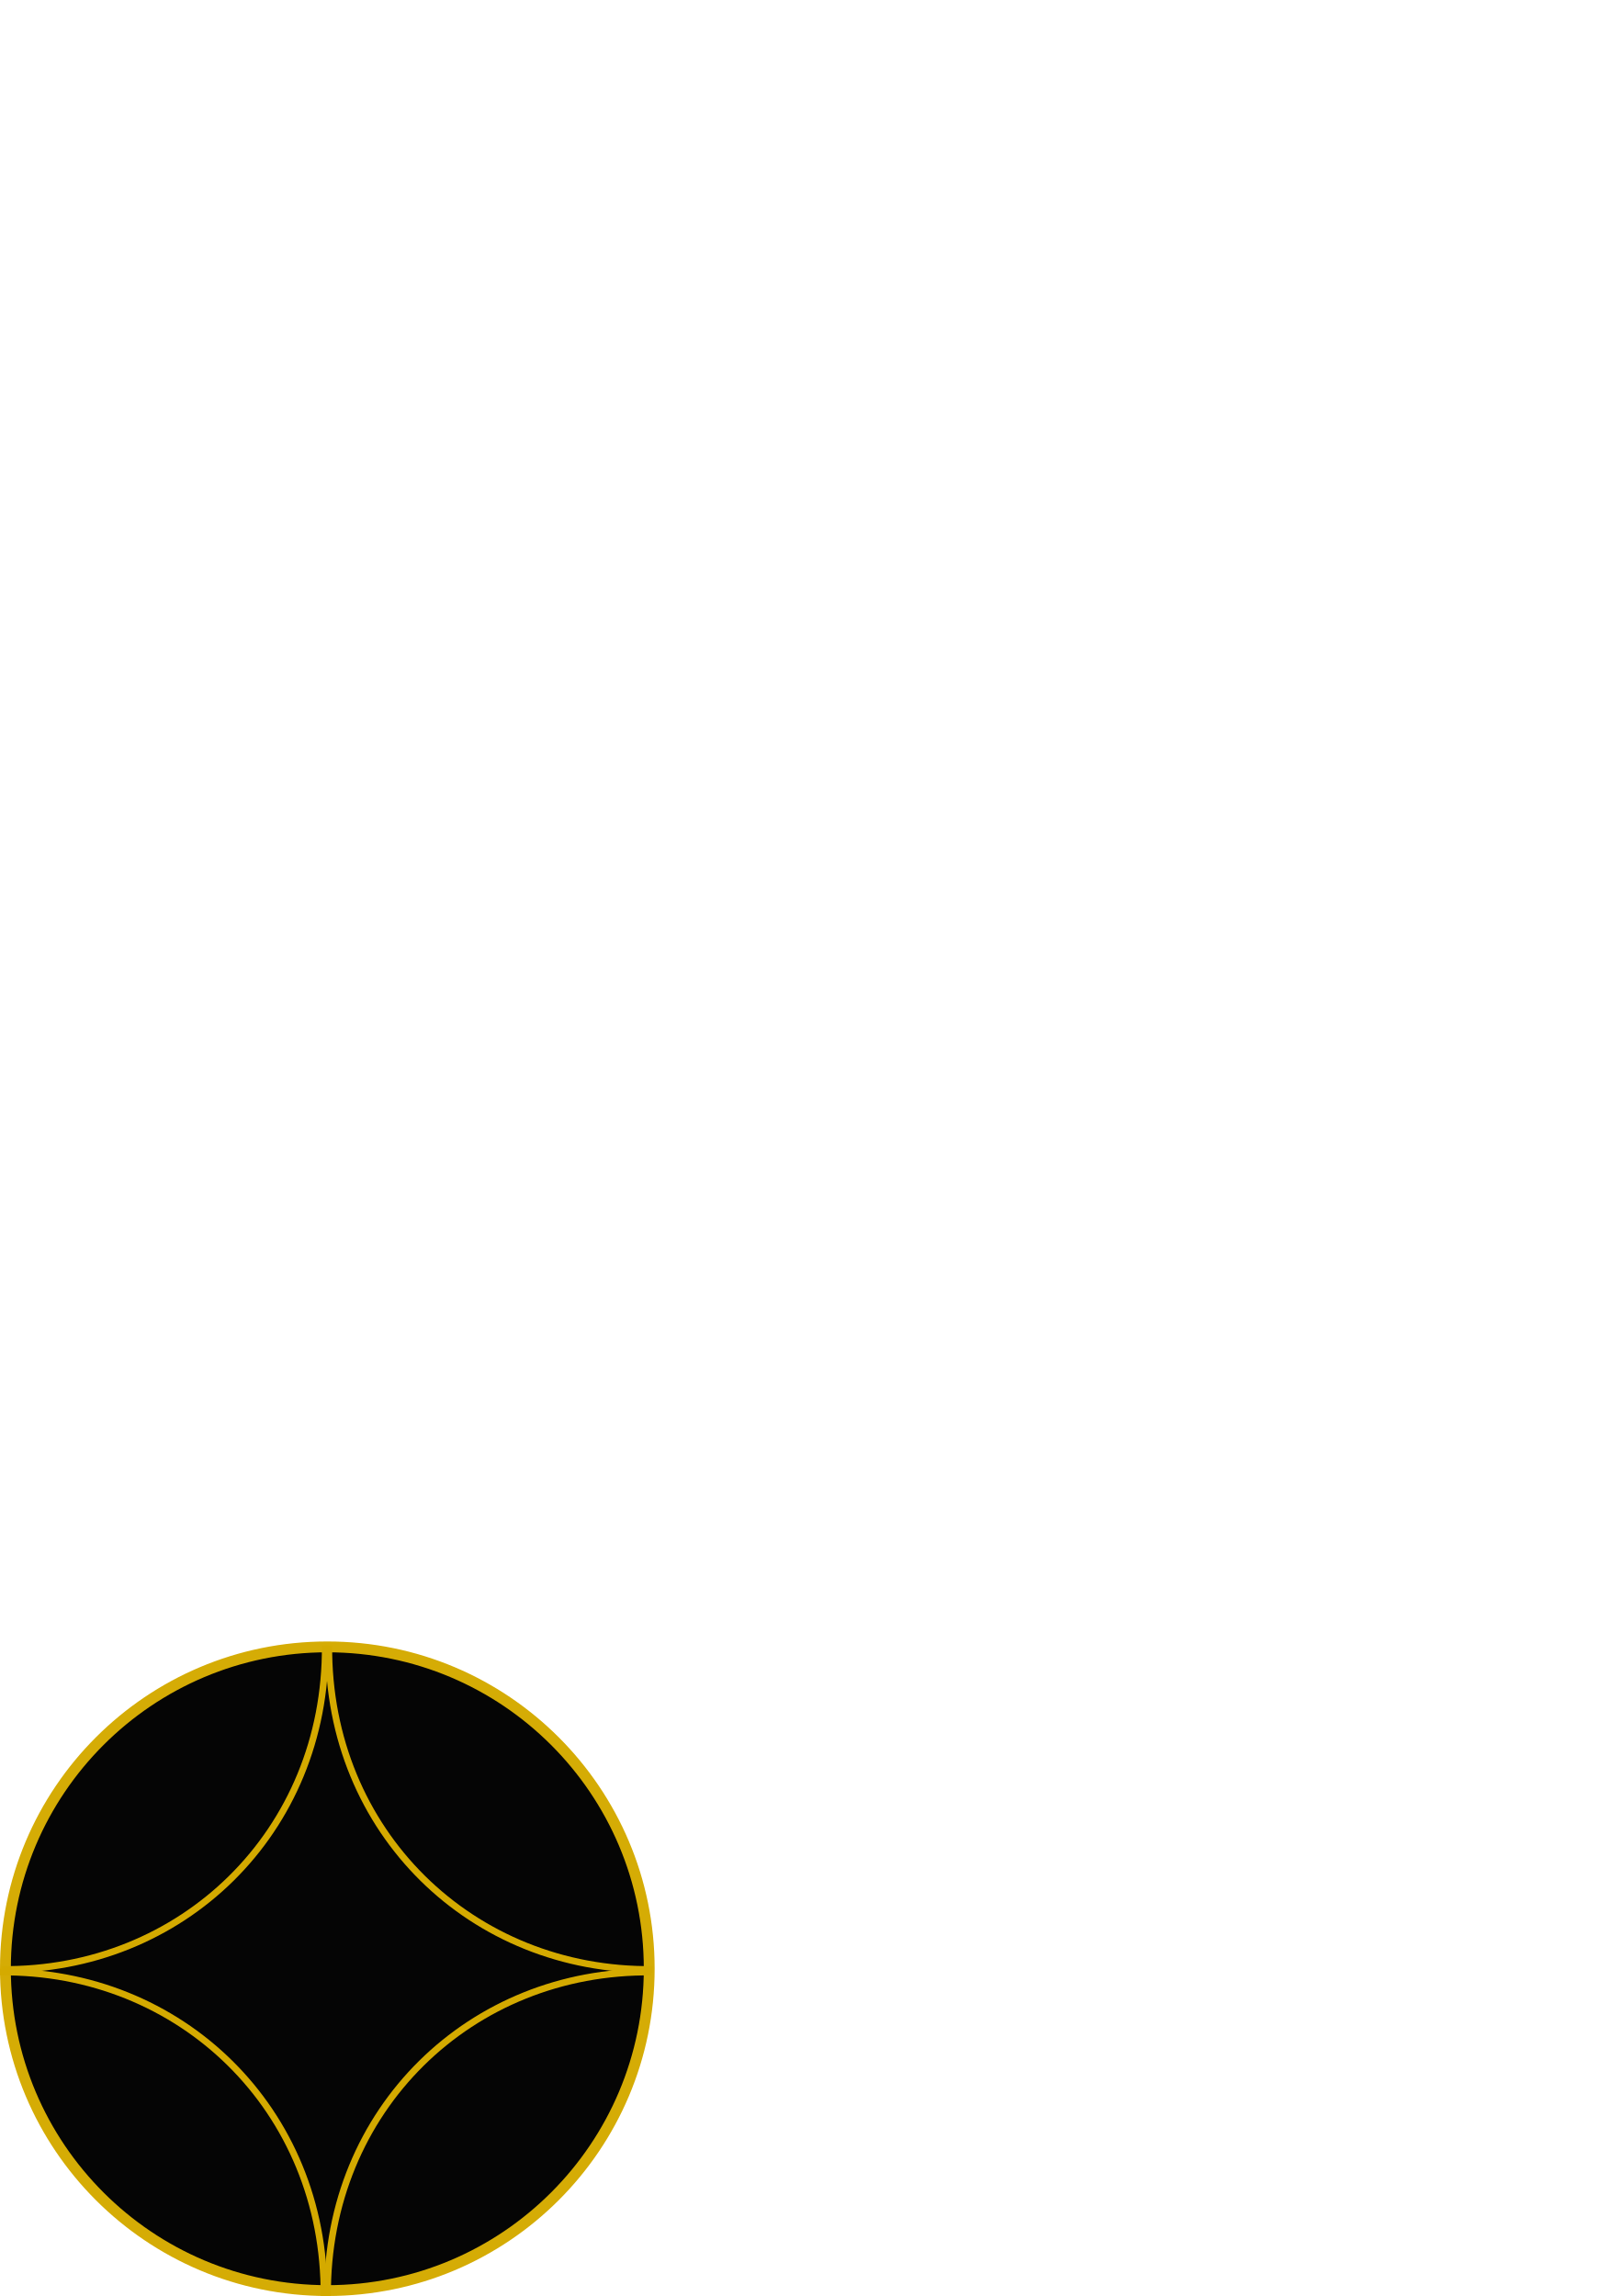
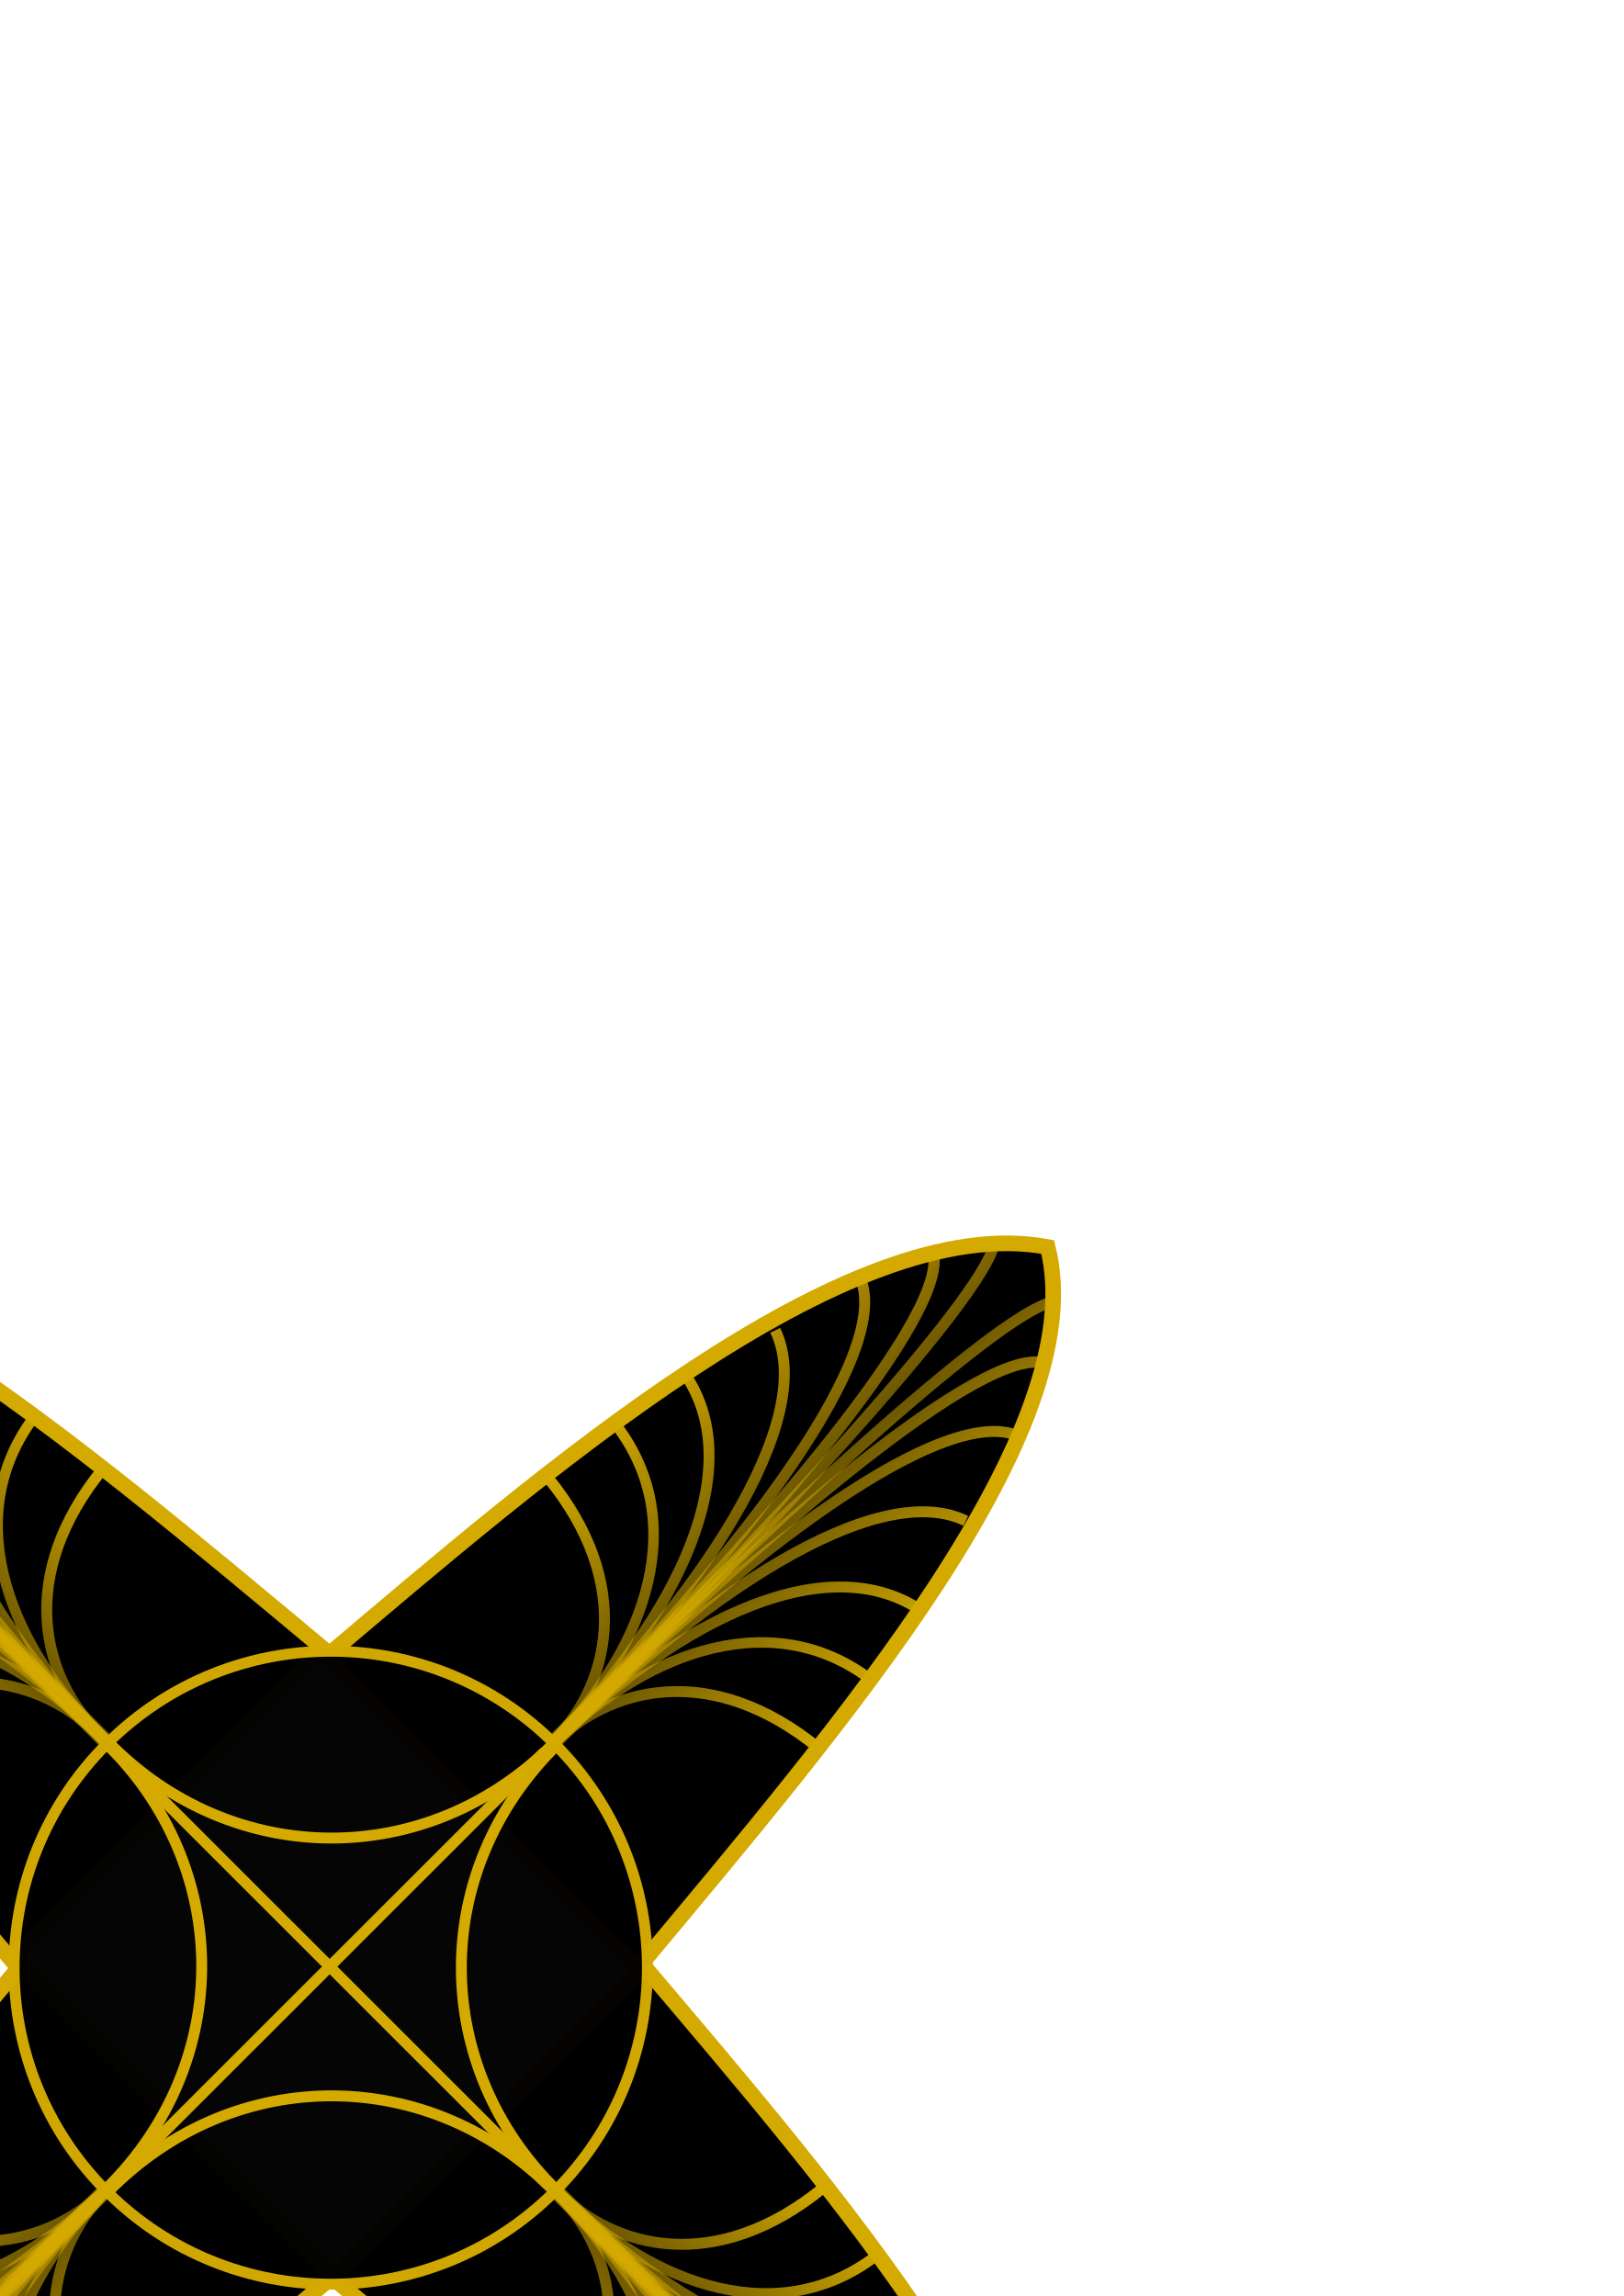
- <svg xmlns="http://www.w3.org/2000/svg" width="210mm" height="297mm" viewBox="0 0 744.094 1052.362" id="svg2" version="1.1">
+ <svg xmlns="http://www.w3.org/2000/svg" xmlns:xlink="http://www.w3.org/1999/xlink" width="210mm" height="297mm" viewBox="0 0 744.094 1052.362" id="svg2" version="1.1">
  <defs id="defs4">
-     </defs>
+     <linearGradient id="linearGradient4323">
+       <stop style="stop-color:#d4aa00;stop-opacity:1;" offset="0" id="stop4325" />
+       <stop style="stop-color:#d4aa00;stop-opacity:0;" offset="1" id="stop4327" />
+     </linearGradient>
+     <linearGradient xlink:href="#linearGradient4323" id="linearGradient4329" x1="62.383" y1="602.827" x2="238.339" y2="602.827" gradientUnits="userSpaceOnUse" />
+     <linearGradient xlink:href="#linearGradient4323" id="linearGradient4331" gradientUnits="userSpaceOnUse" x1="62.383" y1="602.827" x2="238.339" y2="602.827" />
+     <linearGradient xlink:href="#linearGradient4323" id="linearGradient4333" gradientUnits="userSpaceOnUse" x1="62.383" y1="602.827" x2="238.339" y2="602.827" />
+     <linearGradient xlink:href="#linearGradient4323" id="linearGradient4335" gradientUnits="userSpaceOnUse" x1="62.383" y1="602.827" x2="238.339" y2="602.827" />
+     <linearGradient xlink:href="#linearGradient4323" id="linearGradient4337" gradientUnits="userSpaceOnUse" x1="62.383" y1="602.827" x2="238.339" y2="602.827" />
+     <linearGradient xlink:href="#linearGradient4323" id="linearGradient4339" gradientUnits="userSpaceOnUse" x1="62.383" y1="602.827" x2="238.339" y2="602.827" />
+     <linearGradient xlink:href="#linearGradient4323" id="linearGradient4341" gradientUnits="userSpaceOnUse" x1="62.383" y1="602.827" x2="238.339" y2="602.827" />
+     <linearGradient xlink:href="#linearGradient4323" id="linearGradient4343" gradientUnits="userSpaceOnUse" x1="62.383" y1="602.827" x2="238.339" y2="602.827" />
+     <linearGradient xlink:href="#linearGradient4323" id="linearGradient4345" gradientUnits="userSpaceOnUse" x1="62.383" y1="602.827" x2="238.339" y2="602.827" />
+     <linearGradient xlink:href="#linearGradient4323" id="linearGradient4347" gradientUnits="userSpaceOnUse" x1="62.383" y1="602.827" x2="238.339" y2="602.827" />
+     <linearGradient xlink:href="#linearGradient4323" id="linearGradient4349" gradientUnits="userSpaceOnUse" x1="62.383" y1="602.827" x2="238.339" y2="602.827" />
+     <linearGradient xlink:href="#linearGradient4323" id="linearGradient4351" gradientUnits="userSpaceOnUse" x1="62.383" y1="602.827" x2="238.339" y2="602.827" />
+     <linearGradient xlink:href="#linearGradient4323" id="linearGradient4353" gradientUnits="userSpaceOnUse" x1="62.383" y1="602.827" x2="238.339" y2="602.827" />
+     <linearGradient xlink:href="#linearGradient4323" id="linearGradient4355" gradientUnits="userSpaceOnUse" x1="62.383" y1="602.827" x2="238.339" y2="602.827" />
+     <linearGradient xlink:href="#linearGradient4323" id="linearGradient4357" gradientUnits="userSpaceOnUse" x1="62.383" y1="602.827" x2="238.339" y2="602.827" />
+     <linearGradient xlink:href="#linearGradient4323" id="linearGradient4359" gradientUnits="userSpaceOnUse" x1="62.383" y1="602.827" x2="238.339" y2="602.827" />
+     <linearGradient xlink:href="#linearGradient4323" id="linearGradient4361" gradientUnits="userSpaceOnUse" x1="62.383" y1="602.827" x2="238.339" y2="602.827" />
+     <linearGradient xlink:href="#linearGradient4323" id="linearGradient4511" gradientUnits="userSpaceOnUse" x1="62.383" y1="602.827" x2="238.339" y2="602.827" />
+     <linearGradient xlink:href="#linearGradient4323" id="linearGradient4513" gradientUnits="userSpaceOnUse" x1="62.383" y1="602.827" x2="238.339" y2="602.827" />
+     <linearGradient xlink:href="#linearGradient4323" id="linearGradient4515" gradientUnits="userSpaceOnUse" x1="62.383" y1="602.827" x2="238.339" y2="602.827" />
+     <linearGradient xlink:href="#linearGradient4323" id="linearGradient4517" gradientUnits="userSpaceOnUse" x1="62.383" y1="602.827" x2="238.339" y2="602.827" />
+     <linearGradient xlink:href="#linearGradient4323" id="linearGradient4519" gradientUnits="userSpaceOnUse" x1="62.383" y1="602.827" x2="238.339" y2="602.827" />
+     <linearGradient xlink:href="#linearGradient4323" id="linearGradient4521" gradientUnits="userSpaceOnUse" x1="62.383" y1="602.827" x2="238.339" y2="602.827" />
+     <linearGradient xlink:href="#linearGradient4323" id="linearGradient4523" gradientUnits="userSpaceOnUse" x1="62.383" y1="602.827" x2="238.339" y2="602.827" />
+     <linearGradient xlink:href="#linearGradient4323" id="linearGradient4525" gradientUnits="userSpaceOnUse" x1="62.383" y1="602.827" x2="238.339" y2="602.827" />
+     <linearGradient xlink:href="#linearGradient4323" id="linearGradient4527" gradientUnits="userSpaceOnUse" x1="62.383" y1="602.827" x2="238.339" y2="602.827" />
+     <linearGradient xlink:href="#linearGradient4323" id="linearGradient4529" gradientUnits="userSpaceOnUse" x1="62.383" y1="602.827" x2="238.339" y2="602.827" />
+     <linearGradient xlink:href="#linearGradient4323" id="linearGradient4531" gradientUnits="userSpaceOnUse" x1="62.383" y1="602.827" x2="238.339" y2="602.827" />
+     <linearGradient xlink:href="#linearGradient4323" id="linearGradient4533" gradientUnits="userSpaceOnUse" x1="62.383" y1="602.827" x2="238.339" y2="602.827" />
+     <linearGradient xlink:href="#linearGradient4323" id="linearGradient4535" gradientUnits="userSpaceOnUse" x1="62.383" y1="602.827" x2="238.339" y2="602.827" />
+     <linearGradient xlink:href="#linearGradient4323" id="linearGradient4537" gradientUnits="userSpaceOnUse" x1="62.383" y1="602.827" x2="238.339" y2="602.827" />
+     <linearGradient xlink:href="#linearGradient4323" id="linearGradient4539" gradientUnits="userSpaceOnUse" x1="62.383" y1="602.827" x2="238.339" y2="602.827" />
+     <linearGradient xlink:href="#linearGradient4323" id="linearGradient4541" gradientUnits="userSpaceOnUse" x1="62.383" y1="602.827" x2="238.339" y2="602.827" />
+     <linearGradient xlink:href="#linearGradient4323" id="linearGradient4543" gradientUnits="userSpaceOnUse" x1="62.383" y1="602.827" x2="238.339" y2="602.827" />
+     <linearGradient xlink:href="#linearGradient4323" id="linearGradient4583" gradientUnits="userSpaceOnUse" x1="62.383" y1="602.827" x2="238.339" y2="602.827" />
+     <linearGradient xlink:href="#linearGradient4323" id="linearGradient4585" gradientUnits="userSpaceOnUse" x1="62.383" y1="602.827" x2="238.339" y2="602.827" />
+     <linearGradient xlink:href="#linearGradient4323" id="linearGradient4587" gradientUnits="userSpaceOnUse" x1="62.383" y1="602.827" x2="238.339" y2="602.827" />
+     <linearGradient xlink:href="#linearGradient4323" id="linearGradient4589" gradientUnits="userSpaceOnUse" x1="62.383" y1="602.827" x2="238.339" y2="602.827" />
+     <linearGradient xlink:href="#linearGradient4323" id="linearGradient4591" gradientUnits="userSpaceOnUse" x1="62.383" y1="602.827" x2="238.339" y2="602.827" />
+     <linearGradient xlink:href="#linearGradient4323" id="linearGradient4593" gradientUnits="userSpaceOnUse" x1="62.383" y1="602.827" x2="238.339" y2="602.827" />
+     <linearGradient xlink:href="#linearGradient4323" id="linearGradient4595" gradientUnits="userSpaceOnUse" x1="62.383" y1="602.827" x2="238.339" y2="602.827" />
+     <linearGradient xlink:href="#linearGradient4323" id="linearGradient4597" gradientUnits="userSpaceOnUse" x1="62.383" y1="602.827" x2="238.339" y2="602.827" />
+     <linearGradient xlink:href="#linearGradient4323" id="linearGradient4599" gradientUnits="userSpaceOnUse" x1="62.383" y1="602.827" x2="238.339" y2="602.827" />
+     <linearGradient xlink:href="#linearGradient4323" id="linearGradient4601" gradientUnits="userSpaceOnUse" x1="62.383" y1="602.827" x2="238.339" y2="602.827" />
+     <linearGradient xlink:href="#linearGradient4323" id="linearGradient4603" gradientUnits="userSpaceOnUse" x1="62.383" y1="602.827" x2="238.339" y2="602.827" />
+     <linearGradient xlink:href="#linearGradient4323" id="linearGradient4605" gradientUnits="userSpaceOnUse" x1="62.383" y1="602.827" x2="238.339" y2="602.827" />
+     <linearGradient xlink:href="#linearGradient4323" id="linearGradient4607" gradientUnits="userSpaceOnUse" x1="62.383" y1="602.827" x2="238.339" y2="602.827" />
+     <linearGradient xlink:href="#linearGradient4323" id="linearGradient4609" gradientUnits="userSpaceOnUse" x1="62.383" y1="602.827" x2="238.339" y2="602.827" />
+     <linearGradient xlink:href="#linearGradient4323" id="linearGradient4611" gradientUnits="userSpaceOnUse" x1="62.383" y1="602.827" x2="238.339" y2="602.827" />
+     <linearGradient xlink:href="#linearGradient4323" id="linearGradient4613" gradientUnits="userSpaceOnUse" x1="62.383" y1="602.827" x2="238.339" y2="602.827" />
+     <linearGradient xlink:href="#linearGradient4323" id="linearGradient4615" gradientUnits="userSpaceOnUse" x1="62.383" y1="602.827" x2="238.339" y2="602.827" />
+     <linearGradient xlink:href="#linearGradient4323" id="linearGradient4655" gradientUnits="userSpaceOnUse" x1="62.383" y1="602.827" x2="238.339" y2="602.827" />
+     <linearGradient xlink:href="#linearGradient4323" id="linearGradient4657" gradientUnits="userSpaceOnUse" x1="62.383" y1="602.827" x2="238.339" y2="602.827" />
+     <linearGradient xlink:href="#linearGradient4323" id="linearGradient4659" gradientUnits="userSpaceOnUse" x1="62.383" y1="602.827" x2="238.339" y2="602.827" />
+     <linearGradient xlink:href="#linearGradient4323" id="linearGradient4661" gradientUnits="userSpaceOnUse" x1="62.383" y1="602.827" x2="238.339" y2="602.827" />
+     <linearGradient xlink:href="#linearGradient4323" id="linearGradient4663" gradientUnits="userSpaceOnUse" x1="62.383" y1="602.827" x2="238.339" y2="602.827" />
+     <linearGradient xlink:href="#linearGradient4323" id="linearGradient4665" gradientUnits="userSpaceOnUse" x1="62.383" y1="602.827" x2="238.339" y2="602.827" />
+     <linearGradient xlink:href="#linearGradient4323" id="linearGradient4667" gradientUnits="userSpaceOnUse" x1="62.383" y1="602.827" x2="238.339" y2="602.827" />
+     <linearGradient xlink:href="#linearGradient4323" id="linearGradient4669" gradientUnits="userSpaceOnUse" x1="62.383" y1="602.827" x2="238.339" y2="602.827" />
+     <linearGradient xlink:href="#linearGradient4323" id="linearGradient4671" gradientUnits="userSpaceOnUse" x1="62.383" y1="602.827" x2="238.339" y2="602.827" />
+     <linearGradient xlink:href="#linearGradient4323" id="linearGradient4673" gradientUnits="userSpaceOnUse" x1="62.383" y1="602.827" x2="238.339" y2="602.827" />
+     <linearGradient xlink:href="#linearGradient4323" id="linearGradient4675" gradientUnits="userSpaceOnUse" x1="62.383" y1="602.827" x2="238.339" y2="602.827" />
+     <linearGradient xlink:href="#linearGradient4323" id="linearGradient4677" gradientUnits="userSpaceOnUse" x1="62.383" y1="602.827" x2="238.339" y2="602.827" />
+     <linearGradient xlink:href="#linearGradient4323" id="linearGradient4679" gradientUnits="userSpaceOnUse" x1="62.383" y1="602.827" x2="238.339" y2="602.827" />
+     <linearGradient xlink:href="#linearGradient4323" id="linearGradient4681" gradientUnits="userSpaceOnUse" x1="62.383" y1="602.827" x2="238.339" y2="602.827" />
+     <linearGradient xlink:href="#linearGradient4323" id="linearGradient4683" gradientUnits="userSpaceOnUse" x1="62.383" y1="602.827" x2="238.339" y2="602.827" />
+     <linearGradient xlink:href="#linearGradient4323" id="linearGradient4685" gradientUnits="userSpaceOnUse" x1="62.383" y1="602.827" x2="238.339" y2="602.827" />
+     <linearGradient xlink:href="#linearGradient4323" id="linearGradient4687" gradientUnits="userSpaceOnUse" x1="62.383" y1="602.827" x2="238.339" y2="602.827" />
+   </defs>
  <g id="layer1">
-     <circle style="opacity:0.98;fill:#000000;fill-opacity:0.997;fill-rule:nonzero;stroke:#d4aa00;stroke-width:4.965;stroke-linecap:round;stroke-linejoin:miter;stroke-miterlimit:4;stroke-dasharray:none;stroke-dashoffset:0;stroke-opacity:1" id="path4136" cx="150" cy="902.362" r="147.518" />
-     <g id="g4165" transform="translate(1135.959,-148.1429)">
-       <g id="g4155">
-         <path style="fill:none;fill-rule:evenodd;stroke:#d4aa00;stroke-width:3.056;stroke-linecap:butt;stroke-linejoin:miter;stroke-miterlimit:4;stroke-dasharray:none;stroke-opacity:1" d="m -986.922,902.372 c 0.61,85.518 -65.821,149.453 -148.448,148.45" id="path4151" />
-         <path id="path4153" d="m -985.264,902.372 c -0.61,85.518 65.821,149.453 148.448,148.45" style="fill:none;fill-rule:evenodd;stroke:#d4aa00;stroke-width:3.056;stroke-linecap:butt;stroke-linejoin:miter;stroke-miterlimit:4;stroke-dasharray:none;stroke-opacity:1" />
+     <ellipse style="opacity:0.98;fill:#000000;fill-opacity:0.997;fill-rule:nonzero;stroke:#d4aa00;stroke-width:4.965;stroke-linecap:round;stroke-linejoin:miter;stroke-miterlimit:4;stroke-dasharray:none;stroke-dashoffset:0;stroke-opacity:1" id="path4136" cx="150" cy="902.362" r="147.518" />
+     <g id="g4697" transform="matrix(0.7069404,-0.706679,0.7069404,0.706679,-592.3777,370.214)">
+       <g transform="matrix(0,-1,1,0,-745.9678,1052.086)" id="g4617">
+         <path id="path4619" d="m 49.025,796.36 201.998,0 C 237.814,651.129 224.449,474.421 149.999,429.918 72.32,482.963 59.794,666.923 49.025,796.36 Z" style="fill:#000000;fill-rule:evenodd;stroke:#d4aa00;stroke-width:7.168;stroke-linecap:butt;stroke-linejoin:miter;stroke-miterlimit:4;stroke-dasharray:none;stroke-opacity:1" />
+         <g style="stroke:url(#linearGradient4687)" transform="translate(0.1424154,-2.142859)" id="g4621">
+           <g style="stroke:url(#linearGradient4669)" id="g4623" transform="matrix(0.9999305,0,0,1.006558,0.0075209,-6.59638)">
+             <path id="path4625" d="m 62.629,671.03 c 62.021,6.235 88.583,46.642 87.378,86.873" style="fill:none;fill-rule:evenodd;stroke:url(#linearGradient4655);stroke-width:5;stroke-linecap:butt;stroke-linejoin:miter;stroke-miterlimit:4;stroke-dasharray:none;stroke-opacity:1" />
+             <path style="fill:none;fill-rule:evenodd;stroke:url(#linearGradient4657);stroke-width:4.815;stroke-linecap:butt;stroke-linejoin:miter;stroke-miterlimit:4;stroke-dasharray:none;stroke-opacity:1" d="m 70.003,632.438 c 56.711,9.035 80.999,67.588 79.897,125.886" id="path4627" />
+             <path id="path4629" d="m 75.762,594.007 c 52.582,11.811 75.102,88.356 74.081,164.567" style="fill:none;fill-rule:evenodd;stroke:url(#linearGradient4659);stroke-width:4.993;stroke-linecap:butt;stroke-linejoin:miter;stroke-miterlimit:4;stroke-dasharray:none;stroke-opacity:1" />
+             <path style="fill:none;fill-rule:evenodd;stroke:url(#linearGradient4661);stroke-width:5;stroke-linecap:butt;stroke-linejoin:miter;stroke-miterlimit:4;stroke-dasharray:none;stroke-opacity:1" d="m 88.576,550.394 c 43.592,14.965 62.261,111.948 61.414,208.509" id="path4631" />
+             <path id="path4633" d="m 101.298,507.131 c 34.742,18.092 49.621,135.344 48.946,252.086" style="fill:none;fill-rule:evenodd;stroke:url(#linearGradient4663);stroke-width:5;stroke-linecap:butt;stroke-linejoin:miter;stroke-miterlimit:4;stroke-dasharray:none;stroke-opacity:1" />
+             <path style="fill:none;fill-rule:evenodd;stroke:url(#linearGradient4665);stroke-width:5.136;stroke-linecap:butt;stroke-linejoin:miter;stroke-miterlimit:4;stroke-dasharray:none;stroke-opacity:1" d="m 116.402,475.762 c 24.347,20.367 34.775,152.365 34.302,283.789" id="path4635" />
+             <path id="path4637" d="m 131.672,452.271 c 14.064,22.084 20.087,165.204 19.814,307.702" style="fill:none;fill-rule:evenodd;stroke:url(#linearGradient4667);stroke-width:5;stroke-linecap:butt;stroke-linejoin:miter;stroke-miterlimit:4;stroke-dasharray:none;stroke-opacity:1" />
+           </g>
+           <g style="stroke:url(#linearGradient4685)" id="g4639" transform="matrix(-0.9999305,0,0,1.006558,300.7143,-6.59638)">
+             <path style="fill:none;fill-rule:evenodd;stroke:url(#linearGradient4671);stroke-width:5;stroke-linecap:butt;stroke-linejoin:miter;stroke-miterlimit:4;stroke-dasharray:none;stroke-opacity:1" d="m 62.629,671.03 c 62.021,6.235 88.583,46.642 87.378,86.873" id="path4641" />
+             <path id="path4643" d="m 70.003,632.438 c 56.711,9.035 80.999,67.588 79.897,125.886" style="fill:none;fill-rule:evenodd;stroke:url(#linearGradient4673);stroke-width:4.815;stroke-linecap:butt;stroke-linejoin:miter;stroke-miterlimit:4;stroke-dasharray:none;stroke-opacity:1" />
+             <path style="fill:none;fill-rule:evenodd;stroke:url(#linearGradient4675);stroke-width:4.993;stroke-linecap:butt;stroke-linejoin:miter;stroke-miterlimit:4;stroke-dasharray:none;stroke-opacity:1" d="m 75.762,594.007 c 52.582,11.811 75.102,88.356 74.081,164.567" id="path4645" />
+             <path id="path4647" d="m 88.576,550.394 c 43.592,14.965 62.261,111.948 61.414,208.509" style="fill:none;fill-rule:evenodd;stroke:url(#linearGradient4677);stroke-width:5;stroke-linecap:butt;stroke-linejoin:miter;stroke-miterlimit:4;stroke-dasharray:none;stroke-opacity:1" />
+             <path style="fill:none;fill-rule:evenodd;stroke:url(#linearGradient4679);stroke-width:5;stroke-linecap:butt;stroke-linejoin:miter;stroke-miterlimit:4;stroke-dasharray:none;stroke-opacity:1" d="m 101.298,507.131 c 34.742,18.092 49.621,135.344 48.946,252.086" id="path4649" />
+             <path id="path4651" d="m 116.402,475.762 c 24.347,20.367 34.775,152.365 34.302,283.789" style="fill:none;fill-rule:evenodd;stroke:url(#linearGradient4681);stroke-width:5.136;stroke-linecap:butt;stroke-linejoin:miter;stroke-miterlimit:4;stroke-dasharray:none;stroke-opacity:1" />
+             <path style="fill:none;fill-rule:evenodd;stroke:url(#linearGradient4683);stroke-width:5;stroke-linecap:butt;stroke-linejoin:miter;stroke-miterlimit:4;stroke-dasharray:none;stroke-opacity:1" d="m 131.672,452.271 c 14.064,22.084 20.087,165.204 19.814,307.702" id="path4653" />
+           </g>
+         </g>
      </g>
-       <g transform="matrix(1,0,0,-1,-0.5714284,2102.867)" id="g4159">
-         <path id="path4161" d="m -986.922,902.372 c 0.61,85.518 -65.821,149.453 -148.448,148.45" style="fill:none;fill-rule:evenodd;stroke:#d4aa00;stroke-width:3.056;stroke-linecap:butt;stroke-linejoin:miter;stroke-miterlimit:4;stroke-dasharray:none;stroke-opacity:1" />
-         <path style="fill:none;fill-rule:evenodd;stroke:#d4aa00;stroke-width:3.056;stroke-linecap:butt;stroke-linejoin:miter;stroke-miterlimit:4;stroke-dasharray:none;stroke-opacity:1" d="m -985.264,902.372 c -0.61,85.518 65.821,149.453 148.448,148.45" id="path4163" />
+       <g id="g4545" transform="matrix(-1,0,0,-1,301.0472,1800.044)">
+         <path style="fill:#000000;fill-rule:evenodd;stroke:#d4aa00;stroke-width:7.168;stroke-linecap:butt;stroke-linejoin:miter;stroke-miterlimit:4;stroke-dasharray:none;stroke-opacity:1" d="m 49.025,796.36 201.998,0 C 237.814,651.129 224.449,474.421 149.999,429.918 72.32,482.963 59.794,666.923 49.025,796.36 Z" id="path4547" />
+         <g id="g4549" transform="translate(0.1424154,-2.142859)" style="stroke:url(#linearGradient4615)">
+           <g transform="matrix(0.9999305,0,0,1.006558,0.0075209,-6.59638)" id="g4551" style="stroke:url(#linearGradient4597)">
+             <path style="fill:none;fill-rule:evenodd;stroke:url(#linearGradient4583);stroke-width:5;stroke-linecap:butt;stroke-linejoin:miter;stroke-miterlimit:4;stroke-dasharray:none;stroke-opacity:1" d="m 62.629,671.03 c 62.021,6.235 88.583,46.642 87.378,86.873" id="path4553" />
+             <path id="path4555" d="m 70.003,632.438 c 56.711,9.035 80.999,67.588 79.897,125.886" style="fill:none;fill-rule:evenodd;stroke:url(#linearGradient4585);stroke-width:4.815;stroke-linecap:butt;stroke-linejoin:miter;stroke-miterlimit:4;stroke-dasharray:none;stroke-opacity:1" />
+             <path style="fill:none;fill-rule:evenodd;stroke:url(#linearGradient4587);stroke-width:4.993;stroke-linecap:butt;stroke-linejoin:miter;stroke-miterlimit:4;stroke-dasharray:none;stroke-opacity:1" d="m 75.762,594.007 c 52.582,11.811 75.102,88.356 74.081,164.567" id="path4557" />
+             <path id="path4559" d="m 88.576,550.394 c 43.592,14.965 62.261,111.948 61.414,208.509" style="fill:none;fill-rule:evenodd;stroke:url(#linearGradient4589);stroke-width:5;stroke-linecap:butt;stroke-linejoin:miter;stroke-miterlimit:4;stroke-dasharray:none;stroke-opacity:1" />
+             <path style="fill:none;fill-rule:evenodd;stroke:url(#linearGradient4591);stroke-width:5;stroke-linecap:butt;stroke-linejoin:miter;stroke-miterlimit:4;stroke-dasharray:none;stroke-opacity:1" d="m 101.298,507.131 c 34.742,18.092 49.621,135.344 48.946,252.086" id="path4561" />
+             <path id="path4563" d="m 116.402,475.762 c 24.347,20.367 34.775,152.365 34.302,283.789" style="fill:none;fill-rule:evenodd;stroke:url(#linearGradient4593);stroke-width:5.136;stroke-linecap:butt;stroke-linejoin:miter;stroke-miterlimit:4;stroke-dasharray:none;stroke-opacity:1" />
+             <path style="fill:none;fill-rule:evenodd;stroke:url(#linearGradient4595);stroke-width:5;stroke-linecap:butt;stroke-linejoin:miter;stroke-miterlimit:4;stroke-dasharray:none;stroke-opacity:1" d="m 131.672,452.271 c 14.064,22.084 20.087,165.204 19.814,307.702" id="path4565" />
+           </g>
+           <g transform="matrix(-0.9999305,0,0,1.006558,300.7143,-6.59638)" id="g4567" style="stroke:url(#linearGradient4613)">
+             <path id="path4569" d="m 62.629,671.03 c 62.021,6.235 88.583,46.642 87.378,86.873" style="fill:none;fill-rule:evenodd;stroke:url(#linearGradient4599);stroke-width:5;stroke-linecap:butt;stroke-linejoin:miter;stroke-miterlimit:4;stroke-dasharray:none;stroke-opacity:1" />
+             <path style="fill:none;fill-rule:evenodd;stroke:url(#linearGradient4601);stroke-width:4.815;stroke-linecap:butt;stroke-linejoin:miter;stroke-miterlimit:4;stroke-dasharray:none;stroke-opacity:1" d="m 70.003,632.438 c 56.711,9.035 80.999,67.588 79.897,125.886" id="path4571" />
+             <path id="path4573" d="m 75.762,594.007 c 52.582,11.811 75.102,88.356 74.081,164.567" style="fill:none;fill-rule:evenodd;stroke:url(#linearGradient4603);stroke-width:4.993;stroke-linecap:butt;stroke-linejoin:miter;stroke-miterlimit:4;stroke-dasharray:none;stroke-opacity:1" />
+             <path style="fill:none;fill-rule:evenodd;stroke:url(#linearGradient4605);stroke-width:5;stroke-linecap:butt;stroke-linejoin:miter;stroke-miterlimit:4;stroke-dasharray:none;stroke-opacity:1" d="m 88.576,550.394 c 43.592,14.965 62.261,111.948 61.414,208.509" id="path4575" />
+             <path id="path4577" d="m 101.298,507.131 c 34.742,18.092 49.621,135.344 48.946,252.086" style="fill:none;fill-rule:evenodd;stroke:url(#linearGradient4607);stroke-width:5;stroke-linecap:butt;stroke-linejoin:miter;stroke-miterlimit:4;stroke-dasharray:none;stroke-opacity:1" />
+             <path style="fill:none;fill-rule:evenodd;stroke:url(#linearGradient4609);stroke-width:5.136;stroke-linecap:butt;stroke-linejoin:miter;stroke-miterlimit:4;stroke-dasharray:none;stroke-opacity:1" d="m 116.402,475.762 c 24.347,20.367 34.775,152.365 34.302,283.789" id="path4579" />
+             <path id="path4581" d="m 131.672,452.271 c 14.064,22.084 20.087,165.204 19.814,307.702" style="fill:none;fill-rule:evenodd;stroke:url(#linearGradient4611);stroke-width:5;stroke-linecap:butt;stroke-linejoin:miter;stroke-miterlimit:4;stroke-dasharray:none;stroke-opacity:1" />
+           </g>
+         </g>
      </g>
+       <g transform="matrix(0,1,-1,0,1046.005,751.0086)" id="g4473">
+         <path id="path4475" d="m 49.025,796.36 201.998,0 C 237.814,651.129 224.449,474.421 149.999,429.918 72.32,482.963 59.794,666.923 49.025,796.36 Z" style="fill:#000000;fill-rule:evenodd;stroke:#d4aa00;stroke-width:7.168;stroke-linecap:butt;stroke-linejoin:miter;stroke-miterlimit:4;stroke-dasharray:none;stroke-opacity:1" />
+         <g style="stroke:url(#linearGradient4543)" transform="translate(0.1424154,-2.142859)" id="g4477">
+           <g style="stroke:url(#linearGradient4525)" id="g4479" transform="matrix(0.9999305,0,0,1.006558,0.0075209,-6.59638)">
+             <path id="path4481" d="m 62.629,671.03 c 62.021,6.235 88.583,46.642 87.378,86.873" style="fill:none;fill-rule:evenodd;stroke:url(#linearGradient4511);stroke-width:5;stroke-linecap:butt;stroke-linejoin:miter;stroke-miterlimit:4;stroke-dasharray:none;stroke-opacity:1" />
+             <path style="fill:none;fill-rule:evenodd;stroke:url(#linearGradient4513);stroke-width:4.815;stroke-linecap:butt;stroke-linejoin:miter;stroke-miterlimit:4;stroke-dasharray:none;stroke-opacity:1" d="m 70.003,632.438 c 56.711,9.035 80.999,67.588 79.897,125.886" id="path4483" />
+             <path id="path4485" d="m 75.762,594.007 c 52.582,11.811 75.102,88.356 74.081,164.567" style="fill:none;fill-rule:evenodd;stroke:url(#linearGradient4515);stroke-width:4.993;stroke-linecap:butt;stroke-linejoin:miter;stroke-miterlimit:4;stroke-dasharray:none;stroke-opacity:1" />
+             <path style="fill:none;fill-rule:evenodd;stroke:url(#linearGradient4517);stroke-width:5;stroke-linecap:butt;stroke-linejoin:miter;stroke-miterlimit:4;stroke-dasharray:none;stroke-opacity:1" d="m 88.576,550.394 c 43.592,14.965 62.261,111.948 61.414,208.509" id="path4487" />
+             <path id="path4489" d="m 101.298,507.131 c 34.742,18.092 49.621,135.344 48.946,252.086" style="fill:none;fill-rule:evenodd;stroke:url(#linearGradient4519);stroke-width:5;stroke-linecap:butt;stroke-linejoin:miter;stroke-miterlimit:4;stroke-dasharray:none;stroke-opacity:1" />
+             <path style="fill:none;fill-rule:evenodd;stroke:url(#linearGradient4521);stroke-width:5.136;stroke-linecap:butt;stroke-linejoin:miter;stroke-miterlimit:4;stroke-dasharray:none;stroke-opacity:1" d="m 116.402,475.762 c 24.347,20.367 34.775,152.365 34.302,283.789" id="path4491" />
+             <path id="path4493" d="m 131.672,452.271 c 14.064,22.084 20.087,165.204 19.814,307.702" style="fill:none;fill-rule:evenodd;stroke:url(#linearGradient4523);stroke-width:5;stroke-linecap:butt;stroke-linejoin:miter;stroke-miterlimit:4;stroke-dasharray:none;stroke-opacity:1" />
+           </g>
+           <g style="stroke:url(#linearGradient4541)" id="g4495" transform="matrix(-0.9999305,0,0,1.006558,300.7143,-6.59638)">
+             <path style="fill:none;fill-rule:evenodd;stroke:url(#linearGradient4527);stroke-width:5;stroke-linecap:butt;stroke-linejoin:miter;stroke-miterlimit:4;stroke-dasharray:none;stroke-opacity:1" d="m 62.629,671.03 c 62.021,6.235 88.583,46.642 87.378,86.873" id="path4497" />
+             <path id="path4499" d="m 70.003,632.438 c 56.711,9.035 80.999,67.588 79.897,125.886" style="fill:none;fill-rule:evenodd;stroke:url(#linearGradient4529);stroke-width:4.815;stroke-linecap:butt;stroke-linejoin:miter;stroke-miterlimit:4;stroke-dasharray:none;stroke-opacity:1" />
+             <path style="fill:none;fill-rule:evenodd;stroke:url(#linearGradient4531);stroke-width:4.993;stroke-linecap:butt;stroke-linejoin:miter;stroke-miterlimit:4;stroke-dasharray:none;stroke-opacity:1" d="m 75.762,594.007 c 52.582,11.811 75.102,88.356 74.081,164.567" id="path4501" />
+             <path id="path4503" d="m 88.576,550.394 c 43.592,14.965 62.261,111.948 61.414,208.509" style="fill:none;fill-rule:evenodd;stroke:url(#linearGradient4533);stroke-width:5;stroke-linecap:butt;stroke-linejoin:miter;stroke-miterlimit:4;stroke-dasharray:none;stroke-opacity:1" />
+             <path style="fill:none;fill-rule:evenodd;stroke:url(#linearGradient4535);stroke-width:5;stroke-linecap:butt;stroke-linejoin:miter;stroke-miterlimit:4;stroke-dasharray:none;stroke-opacity:1" d="m 101.298,507.131 c 34.742,18.092 49.621,135.344 48.946,252.086" id="path4505" />
+             <path id="path4507" d="m 116.402,475.762 c 24.347,20.367 34.775,152.365 34.302,283.789" style="fill:none;fill-rule:evenodd;stroke:url(#linearGradient4537);stroke-width:5.136;stroke-linecap:butt;stroke-linejoin:miter;stroke-miterlimit:4;stroke-dasharray:none;stroke-opacity:1" />
+             <path style="fill:none;fill-rule:evenodd;stroke:url(#linearGradient4539);stroke-width:5;stroke-linecap:butt;stroke-linejoin:miter;stroke-miterlimit:4;stroke-dasharray:none;stroke-opacity:1" d="m 131.672,452.271 c 14.064,22.084 20.087,165.204 19.814,307.702" id="path4509" />
+           </g>
+         </g>
+       </g>
+       <g id="g4453">
+         <path style="fill:#000000;fill-rule:evenodd;stroke:#d4aa00;stroke-width:7.168;stroke-linecap:butt;stroke-linejoin:miter;stroke-miterlimit:4;stroke-dasharray:none;stroke-opacity:1" d="m 49.025,796.36 201.998,0 C 237.814,651.129 224.449,474.421 149.999,429.918 72.32,482.963 59.794,666.923 49.025,796.36 Z" id="path4300" />
+         <g id="g4305" transform="translate(0.1424154,-2.142859)" style="stroke:url(#linearGradient4329)">
+           <g transform="matrix(0.9999305,0,0,1.006558,0.0075209,-6.59638)" id="g4229" style="stroke:url(#linearGradient4345)">
+             <path style="fill:none;fill-rule:evenodd;stroke:url(#linearGradient4331);stroke-width:5;stroke-linecap:butt;stroke-linejoin:miter;stroke-miterlimit:4;stroke-dasharray:none;stroke-opacity:1" d="m 62.629,671.03 c 62.021,6.235 88.583,46.642 87.378,86.873" id="path4210" />
+             <path id="path4217" d="m 70.003,632.438 c 56.711,9.035 80.999,67.588 79.897,125.886" style="fill:none;fill-rule:evenodd;stroke:url(#linearGradient4333);stroke-width:4.815;stroke-linecap:butt;stroke-linejoin:miter;stroke-miterlimit:4;stroke-dasharray:none;stroke-opacity:1" />
+             <path style="fill:none;fill-rule:evenodd;stroke:url(#linearGradient4335);stroke-width:4.993;stroke-linecap:butt;stroke-linejoin:miter;stroke-miterlimit:4;stroke-dasharray:none;stroke-opacity:1" d="m 75.762,594.007 c 52.582,11.811 75.102,88.356 74.081,164.567" id="path4219" />
+             <path id="path4221" d="m 88.576,550.394 c 43.592,14.965 62.261,111.948 61.414,208.509" style="fill:none;fill-rule:evenodd;stroke:url(#linearGradient4337);stroke-width:5;stroke-linecap:butt;stroke-linejoin:miter;stroke-miterlimit:4;stroke-dasharray:none;stroke-opacity:1" />
+             <path style="fill:none;fill-rule:evenodd;stroke:url(#linearGradient4339);stroke-width:5;stroke-linecap:butt;stroke-linejoin:miter;stroke-miterlimit:4;stroke-dasharray:none;stroke-opacity:1" d="m 101.298,507.131 c 34.742,18.092 49.621,135.344 48.946,252.086" id="path4223" />
+             <path id="path4225" d="m 116.402,475.762 c 24.347,20.367 34.775,152.365 34.302,283.789" style="fill:none;fill-rule:evenodd;stroke:url(#linearGradient4341);stroke-width:5.136;stroke-linecap:butt;stroke-linejoin:miter;stroke-miterlimit:4;stroke-dasharray:none;stroke-opacity:1" />
+             <path style="fill:none;fill-rule:evenodd;stroke:url(#linearGradient4343);stroke-width:5;stroke-linecap:butt;stroke-linejoin:miter;stroke-miterlimit:4;stroke-dasharray:none;stroke-opacity:1" d="m 131.672,452.271 c 14.064,22.084 20.087,165.204 19.814,307.702" id="path4227" />
+           </g>
+           <g transform="matrix(-0.9999305,0,0,1.006558,300.7143,-6.59638)" id="g4238" style="stroke:url(#linearGradient4361)">
+             <path id="path4240" d="m 62.629,671.03 c 62.021,6.235 88.583,46.642 87.378,86.873" style="fill:none;fill-rule:evenodd;stroke:url(#linearGradient4347);stroke-width:5;stroke-linecap:butt;stroke-linejoin:miter;stroke-miterlimit:4;stroke-dasharray:none;stroke-opacity:1" />
+             <path style="fill:none;fill-rule:evenodd;stroke:url(#linearGradient4349);stroke-width:4.815;stroke-linecap:butt;stroke-linejoin:miter;stroke-miterlimit:4;stroke-dasharray:none;stroke-opacity:1" d="m 70.003,632.438 c 56.711,9.035 80.999,67.588 79.897,125.886" id="path4242" />
+             <path id="path4244" d="m 75.762,594.007 c 52.582,11.811 75.102,88.356 74.081,164.567" style="fill:none;fill-rule:evenodd;stroke:url(#linearGradient4351);stroke-width:4.993;stroke-linecap:butt;stroke-linejoin:miter;stroke-miterlimit:4;stroke-dasharray:none;stroke-opacity:1" />
+             <path style="fill:none;fill-rule:evenodd;stroke:url(#linearGradient4353);stroke-width:5;stroke-linecap:butt;stroke-linejoin:miter;stroke-miterlimit:4;stroke-dasharray:none;stroke-opacity:1" d="m 88.576,550.394 c 43.592,14.965 62.261,111.948 61.414,208.509" id="path4246" />
+             <path id="path4248" d="m 101.298,507.131 c 34.742,18.092 49.621,135.344 48.946,252.086" style="fill:none;fill-rule:evenodd;stroke:url(#linearGradient4355);stroke-width:5;stroke-linecap:butt;stroke-linejoin:miter;stroke-miterlimit:4;stroke-dasharray:none;stroke-opacity:1" />
+             <path style="fill:none;fill-rule:evenodd;stroke:url(#linearGradient4357);stroke-width:5.136;stroke-linecap:butt;stroke-linejoin:miter;stroke-miterlimit:4;stroke-dasharray:none;stroke-opacity:1" d="m 116.402,475.762 c 24.347,20.367 34.775,152.365 34.302,283.789" id="path4250" />
+             <path id="path4252" d="m 131.672,452.271 c 14.064,22.084 20.087,165.204 19.814,307.702" style="fill:none;fill-rule:evenodd;stroke:url(#linearGradient4359);stroke-width:5;stroke-linecap:butt;stroke-linejoin:miter;stroke-miterlimit:4;stroke-dasharray:none;stroke-opacity:1" />
+           </g>
+         </g>
+       </g>
+       <circle r="145.146" cy="902.362" cx="150" id="path4172" style="opacity:0.98;fill:#000000;fill-opacity:0.997;fill-rule:nonzero;stroke:#d4aa00;stroke-width:5;stroke-linecap:round;stroke-linejoin:miter;stroke-miterlimit:4;stroke-dasharray:none;stroke-dashoffset:0;stroke-opacity:1" />
+       <g style="stroke-width:5.14;stroke-miterlimit:4;stroke-dasharray:none" transform="matrix(0,-0.9726855,0.9726855,0,-872.2187,-57.07388)" id="g4165">
+         <g style="stroke-width:5.14;stroke-miterlimit:4;stroke-dasharray:none" id="g4155">
+           <path id="path4151" d="m -986.922,902.372 c 0.61,85.518 -65.821,149.453 -148.448,148.45" style="fill:none;fill-rule:evenodd;stroke:#d4aa00;stroke-width:5.14;stroke-linecap:butt;stroke-linejoin:miter;stroke-miterlimit:4;stroke-dasharray:none;stroke-opacity:1" />
+           <path style="fill:none;fill-rule:evenodd;stroke:#d4aa00;stroke-width:5.14;stroke-linecap:butt;stroke-linejoin:miter;stroke-miterlimit:4;stroke-dasharray:none;stroke-opacity:1" d="m -985.264,902.372 c -0.61,85.518 65.821,149.453 148.448,148.45" id="path4153" />
+         </g>
+         <g style="stroke-width:5.14;stroke-miterlimit:4;stroke-dasharray:none" id="g4159" transform="matrix(1,0,0,-1,-0.5714284,2102.867)">
+           <path style="fill:none;fill-rule:evenodd;stroke:#d4aa00;stroke-width:5.14;stroke-linecap:butt;stroke-linejoin:miter;stroke-miterlimit:4;stroke-dasharray:none;stroke-opacity:1" d="m -986.922,902.372 c 0.61,85.518 -65.821,149.453 -148.448,148.45" id="path4161" />
+           <path id="path4163" d="m -985.264,902.372 c -0.61,85.518 65.821,149.453 148.448,148.45" style="fill:none;fill-rule:evenodd;stroke:#d4aa00;stroke-width:5.14;stroke-linecap:butt;stroke-linejoin:miter;stroke-miterlimit:4;stroke-dasharray:none;stroke-opacity:1" />
+         </g>
+       </g>
+       <path id="path4689" d="m 5,901.648 284.286,0" style="fill:#d4aa00;fill-rule:evenodd;stroke:#d4aa00;stroke-width:5;stroke-linecap:butt;stroke-linejoin:miter;stroke-miterlimit:4;stroke-dasharray:none;stroke-opacity:1" />
+       <path style="fill:#d4aa00;fill-rule:evenodd;stroke:#d4aa00;stroke-width:5;stroke-linecap:butt;stroke-linejoin:miter;stroke-miterlimit:4;stroke-dasharray:none;stroke-opacity:1" d="m 150,759.219 0,284.286" id="path4693" />
    </g>
  </g>
</svg>
